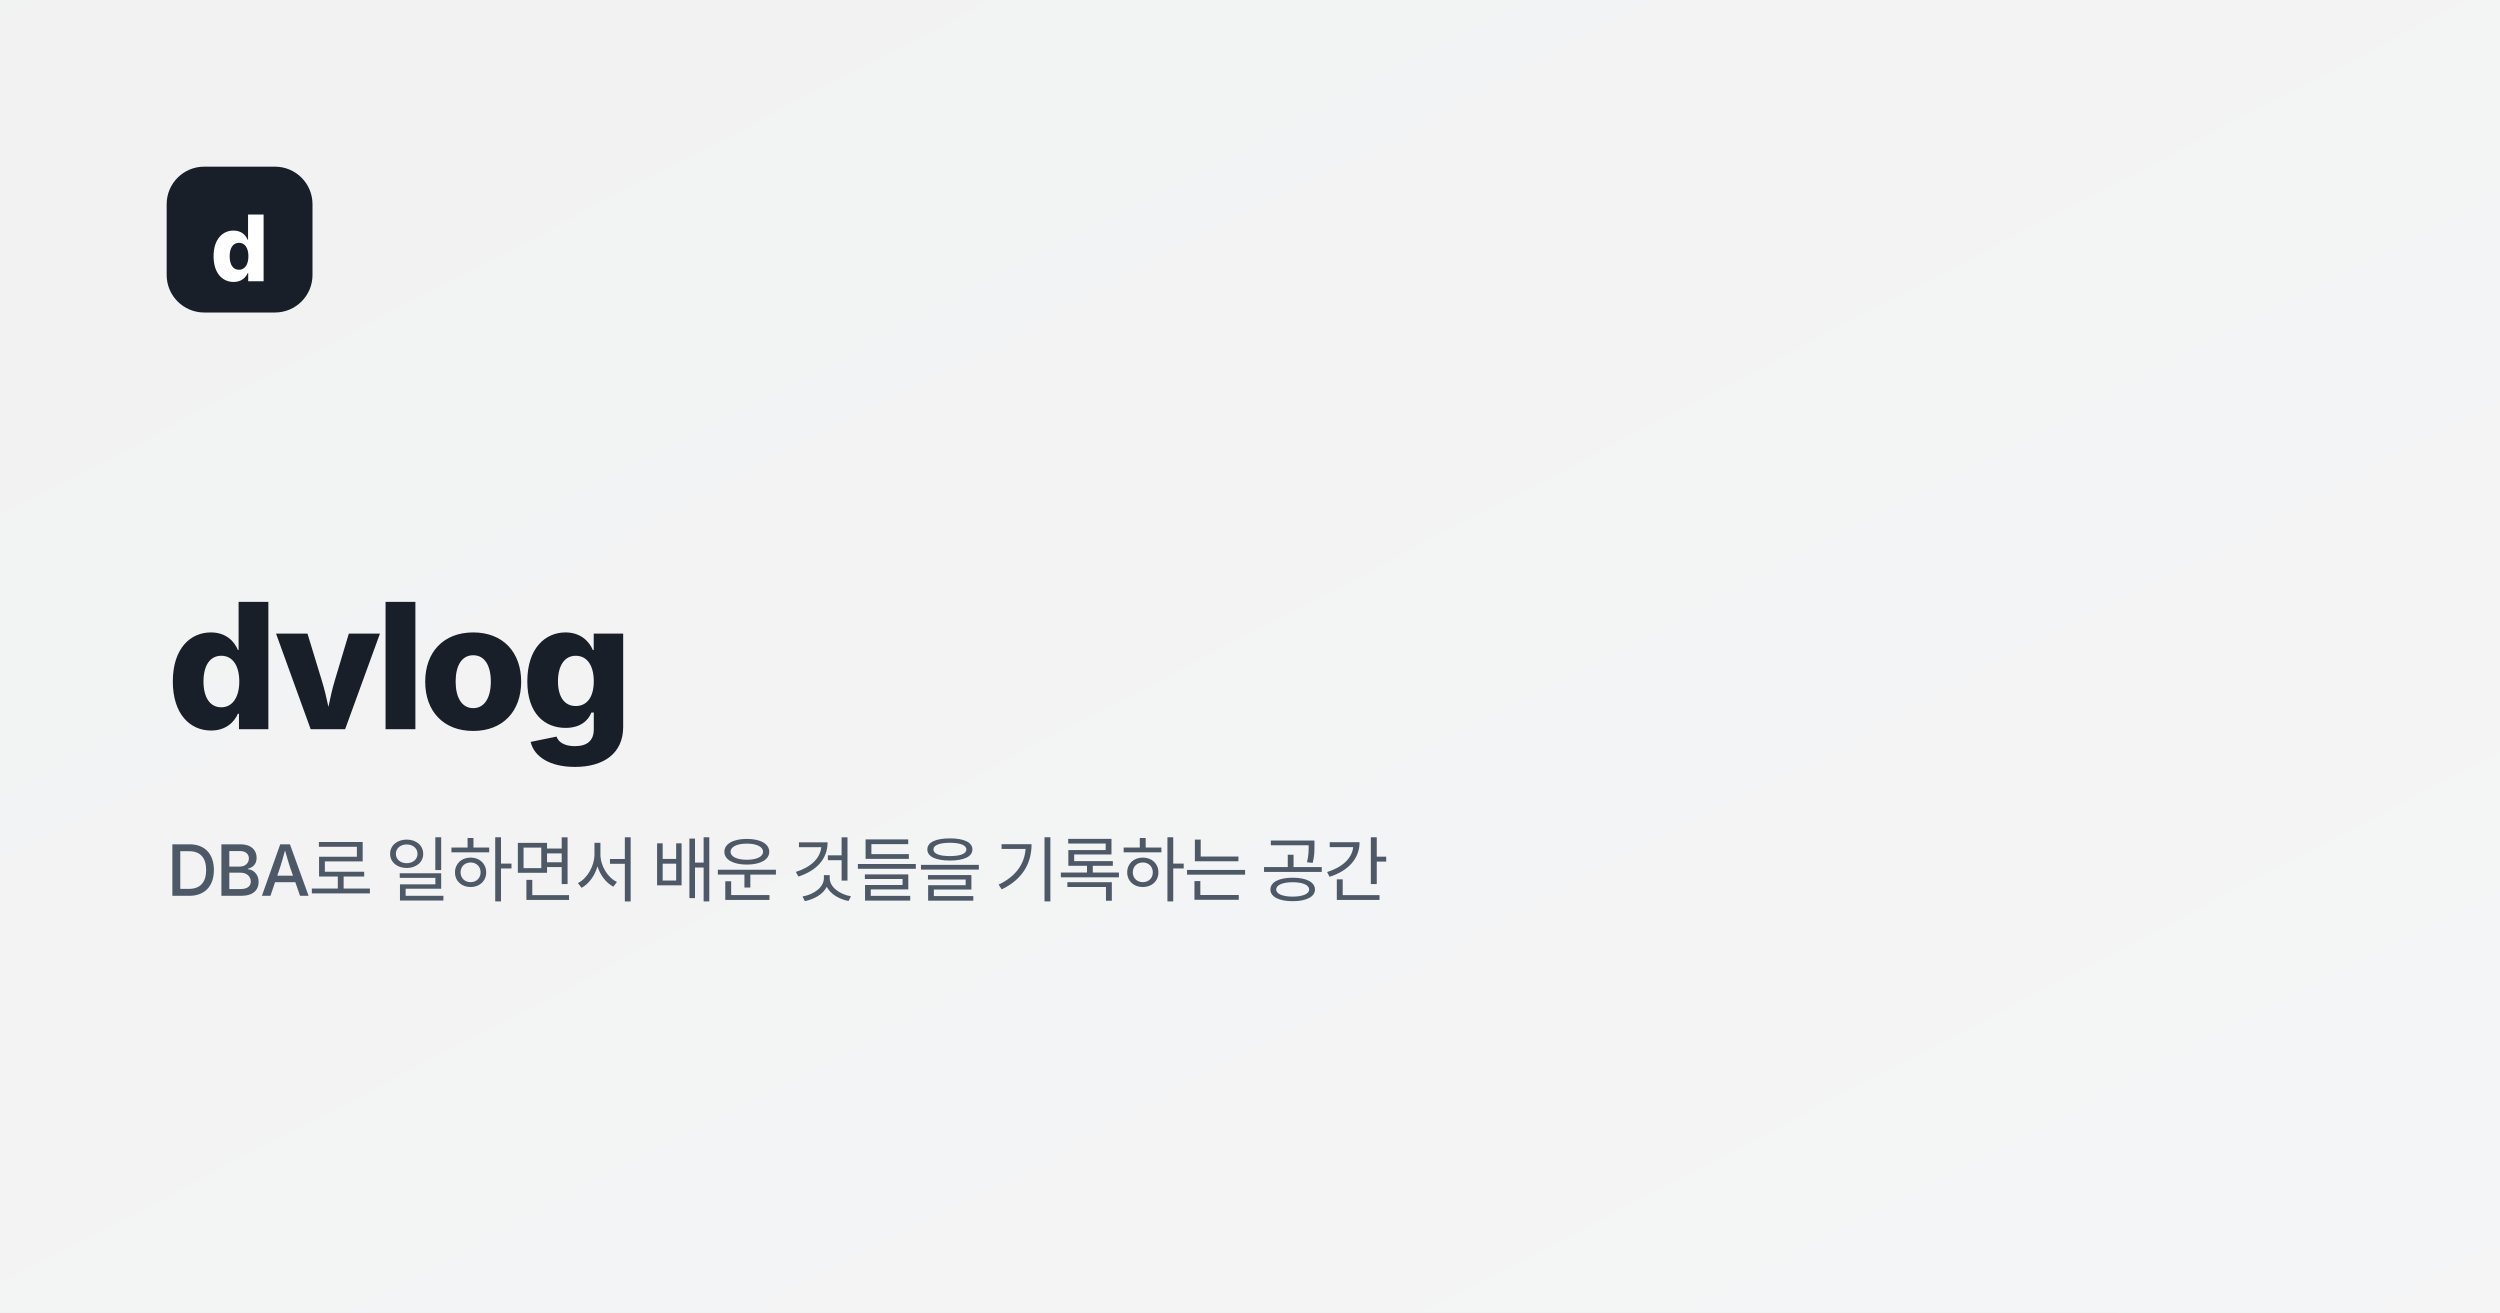
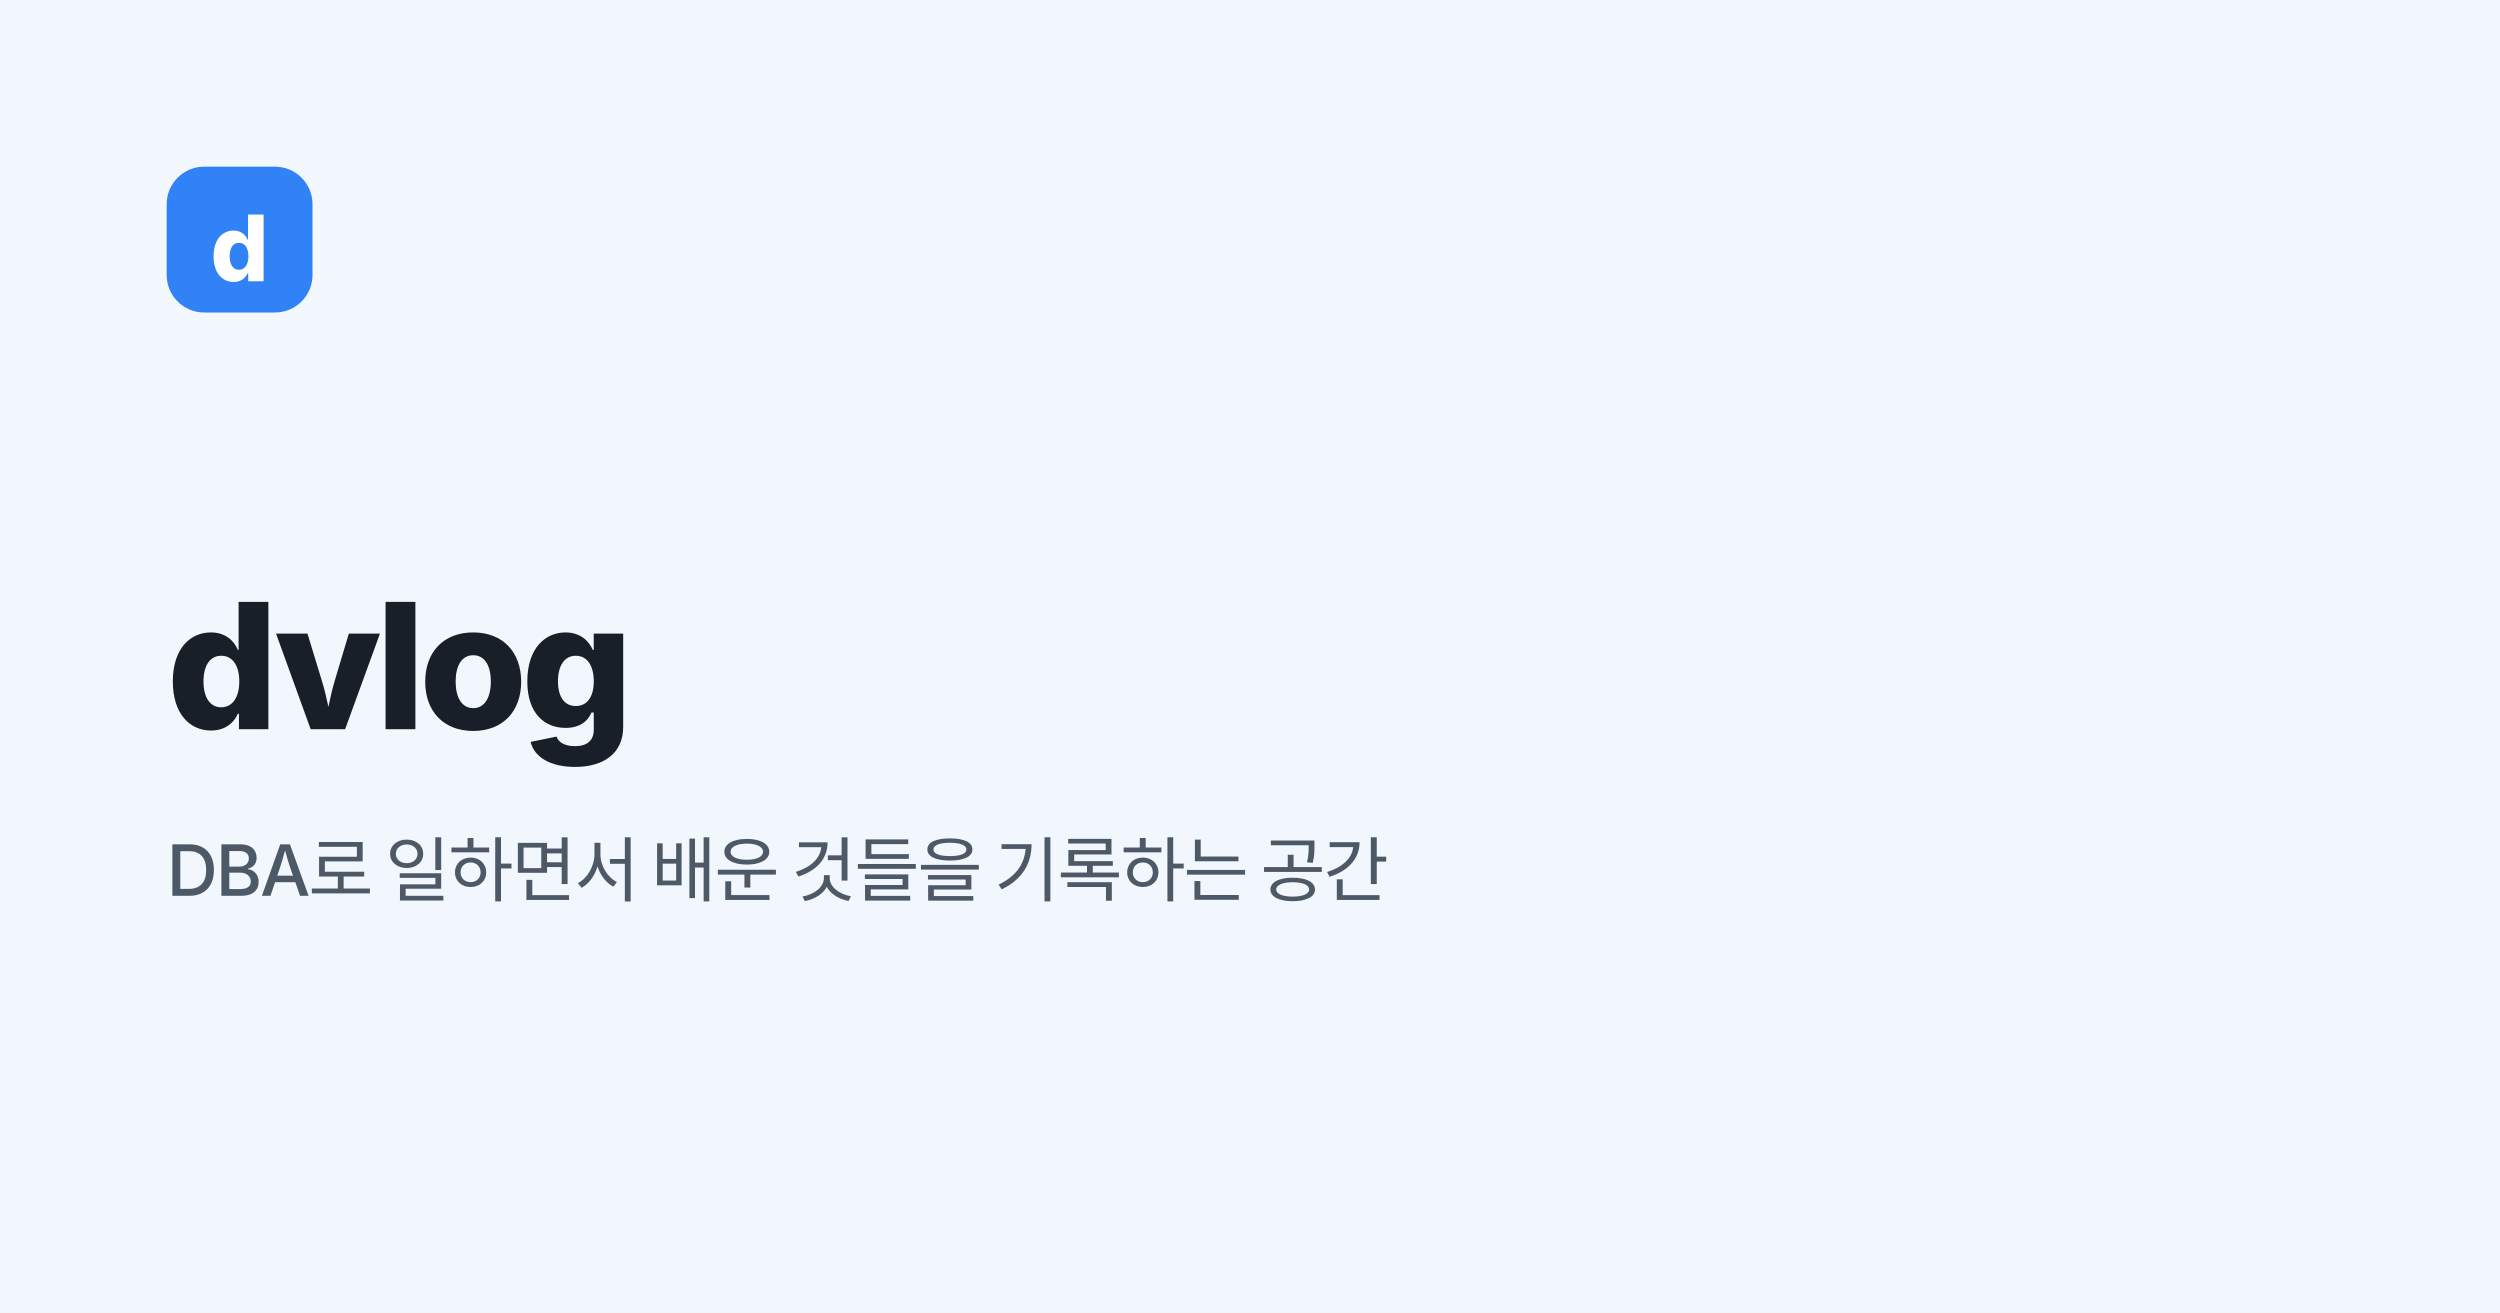
<svg xmlns="http://www.w3.org/2000/svg" viewBox="0 0 1200 630">
  <rect width="1200" height="630" fill="#ffffff" />
  <rect width="1200" height="630" fill="url(#g)" opacity="0.06" />
  <defs>
    <linearGradient id="g" x1="0" y1="0" x2="1" y2="1">
-       <stop offset="0" stop-color="#191f28" />
-       <stop offset="1" stop-color="#4e5968" />
+       <stop offset="0" stop-color="#3182f6" />
+       <stop offset="1" stop-color="#1b64da" />
    </linearGradient>
  </defs>
-   <rect x="80" y="80" width="70" height="70" rx="18" fill="#191f28" />
+   <rect x="80" y="80" width="70" height="70" rx="18" fill="#3182f6" />
  <text x="115" y="135" text-anchor="middle" font-family="-apple-system, sans-serif" font-size="44" font-weight="800" fill="#ffffff">d</text>
  <text x="80" y="350" font-family="-apple-system, 'Apple SD Gothic Neo', sans-serif" font-size="84" font-weight="800" fill="#191f28" letter-spacing="-3">dvlog</text>
  <text x="80" y="430" font-family="-apple-system, 'Apple SD Gothic Neo', sans-serif" font-size="34" font-weight="500" fill="#4e5968" letter-spacing="-1">DBA로 일하면서 배운 것들을 기록하는 공간</text>
</svg>
